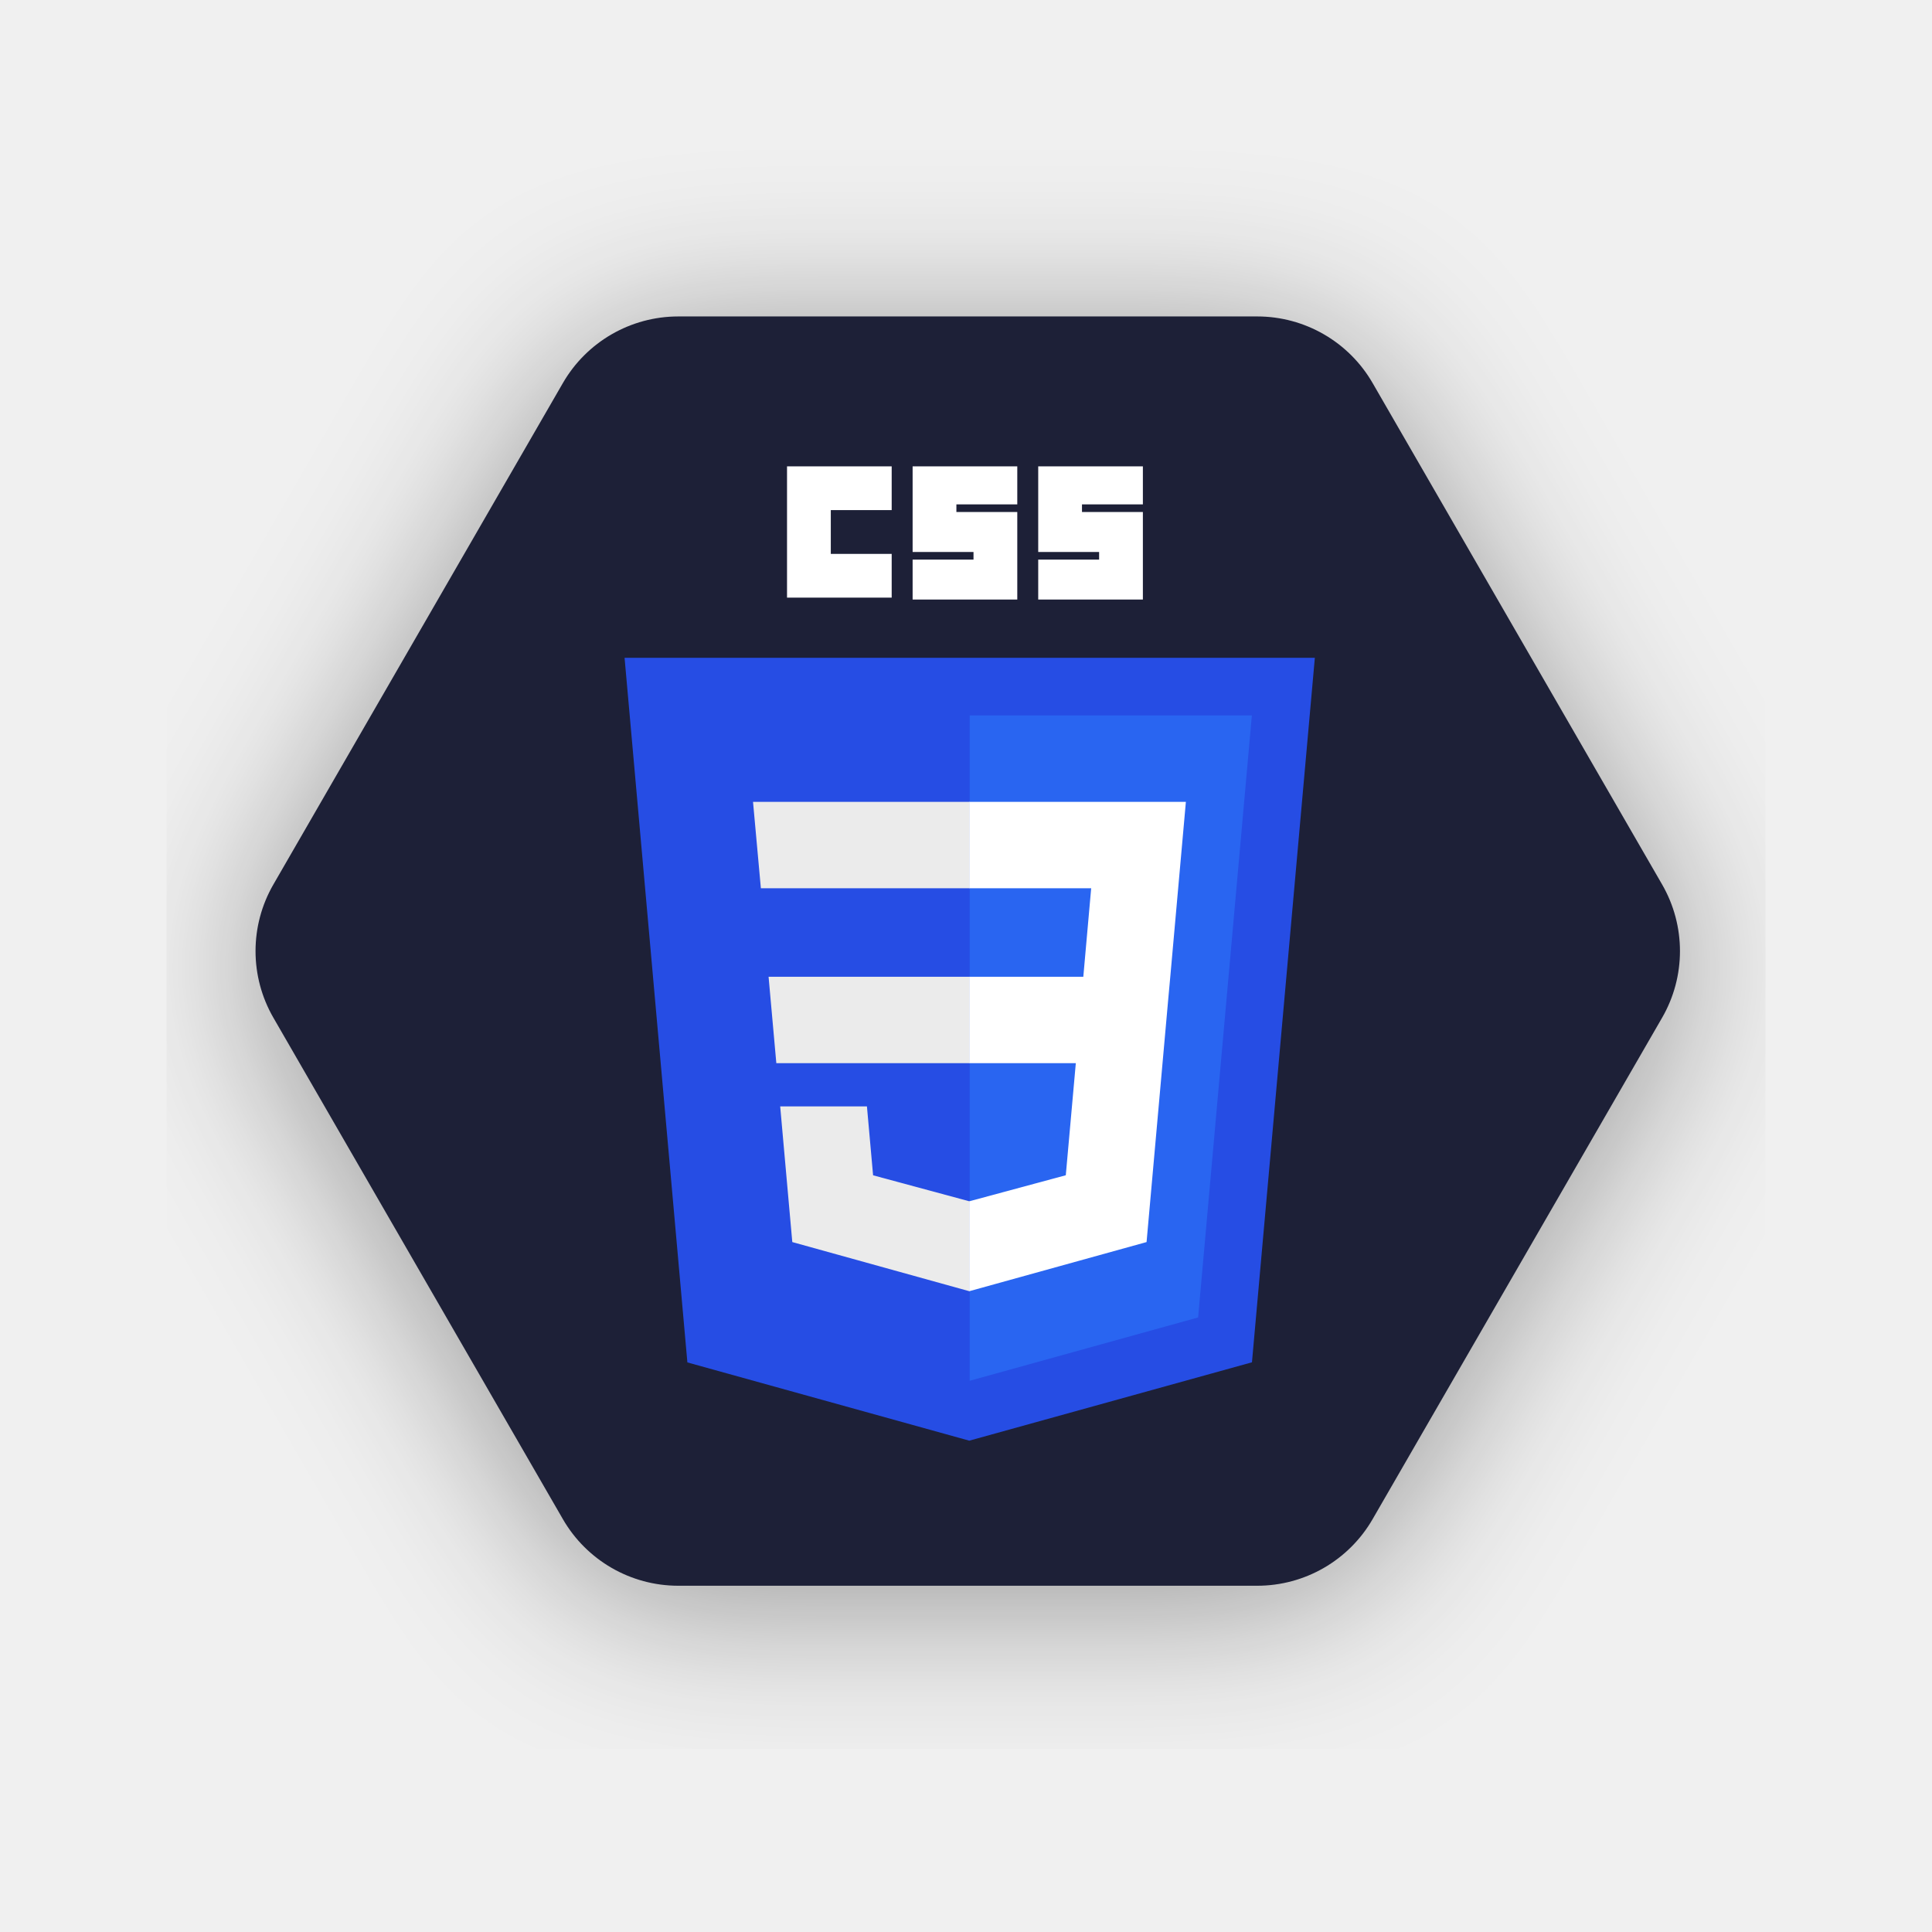
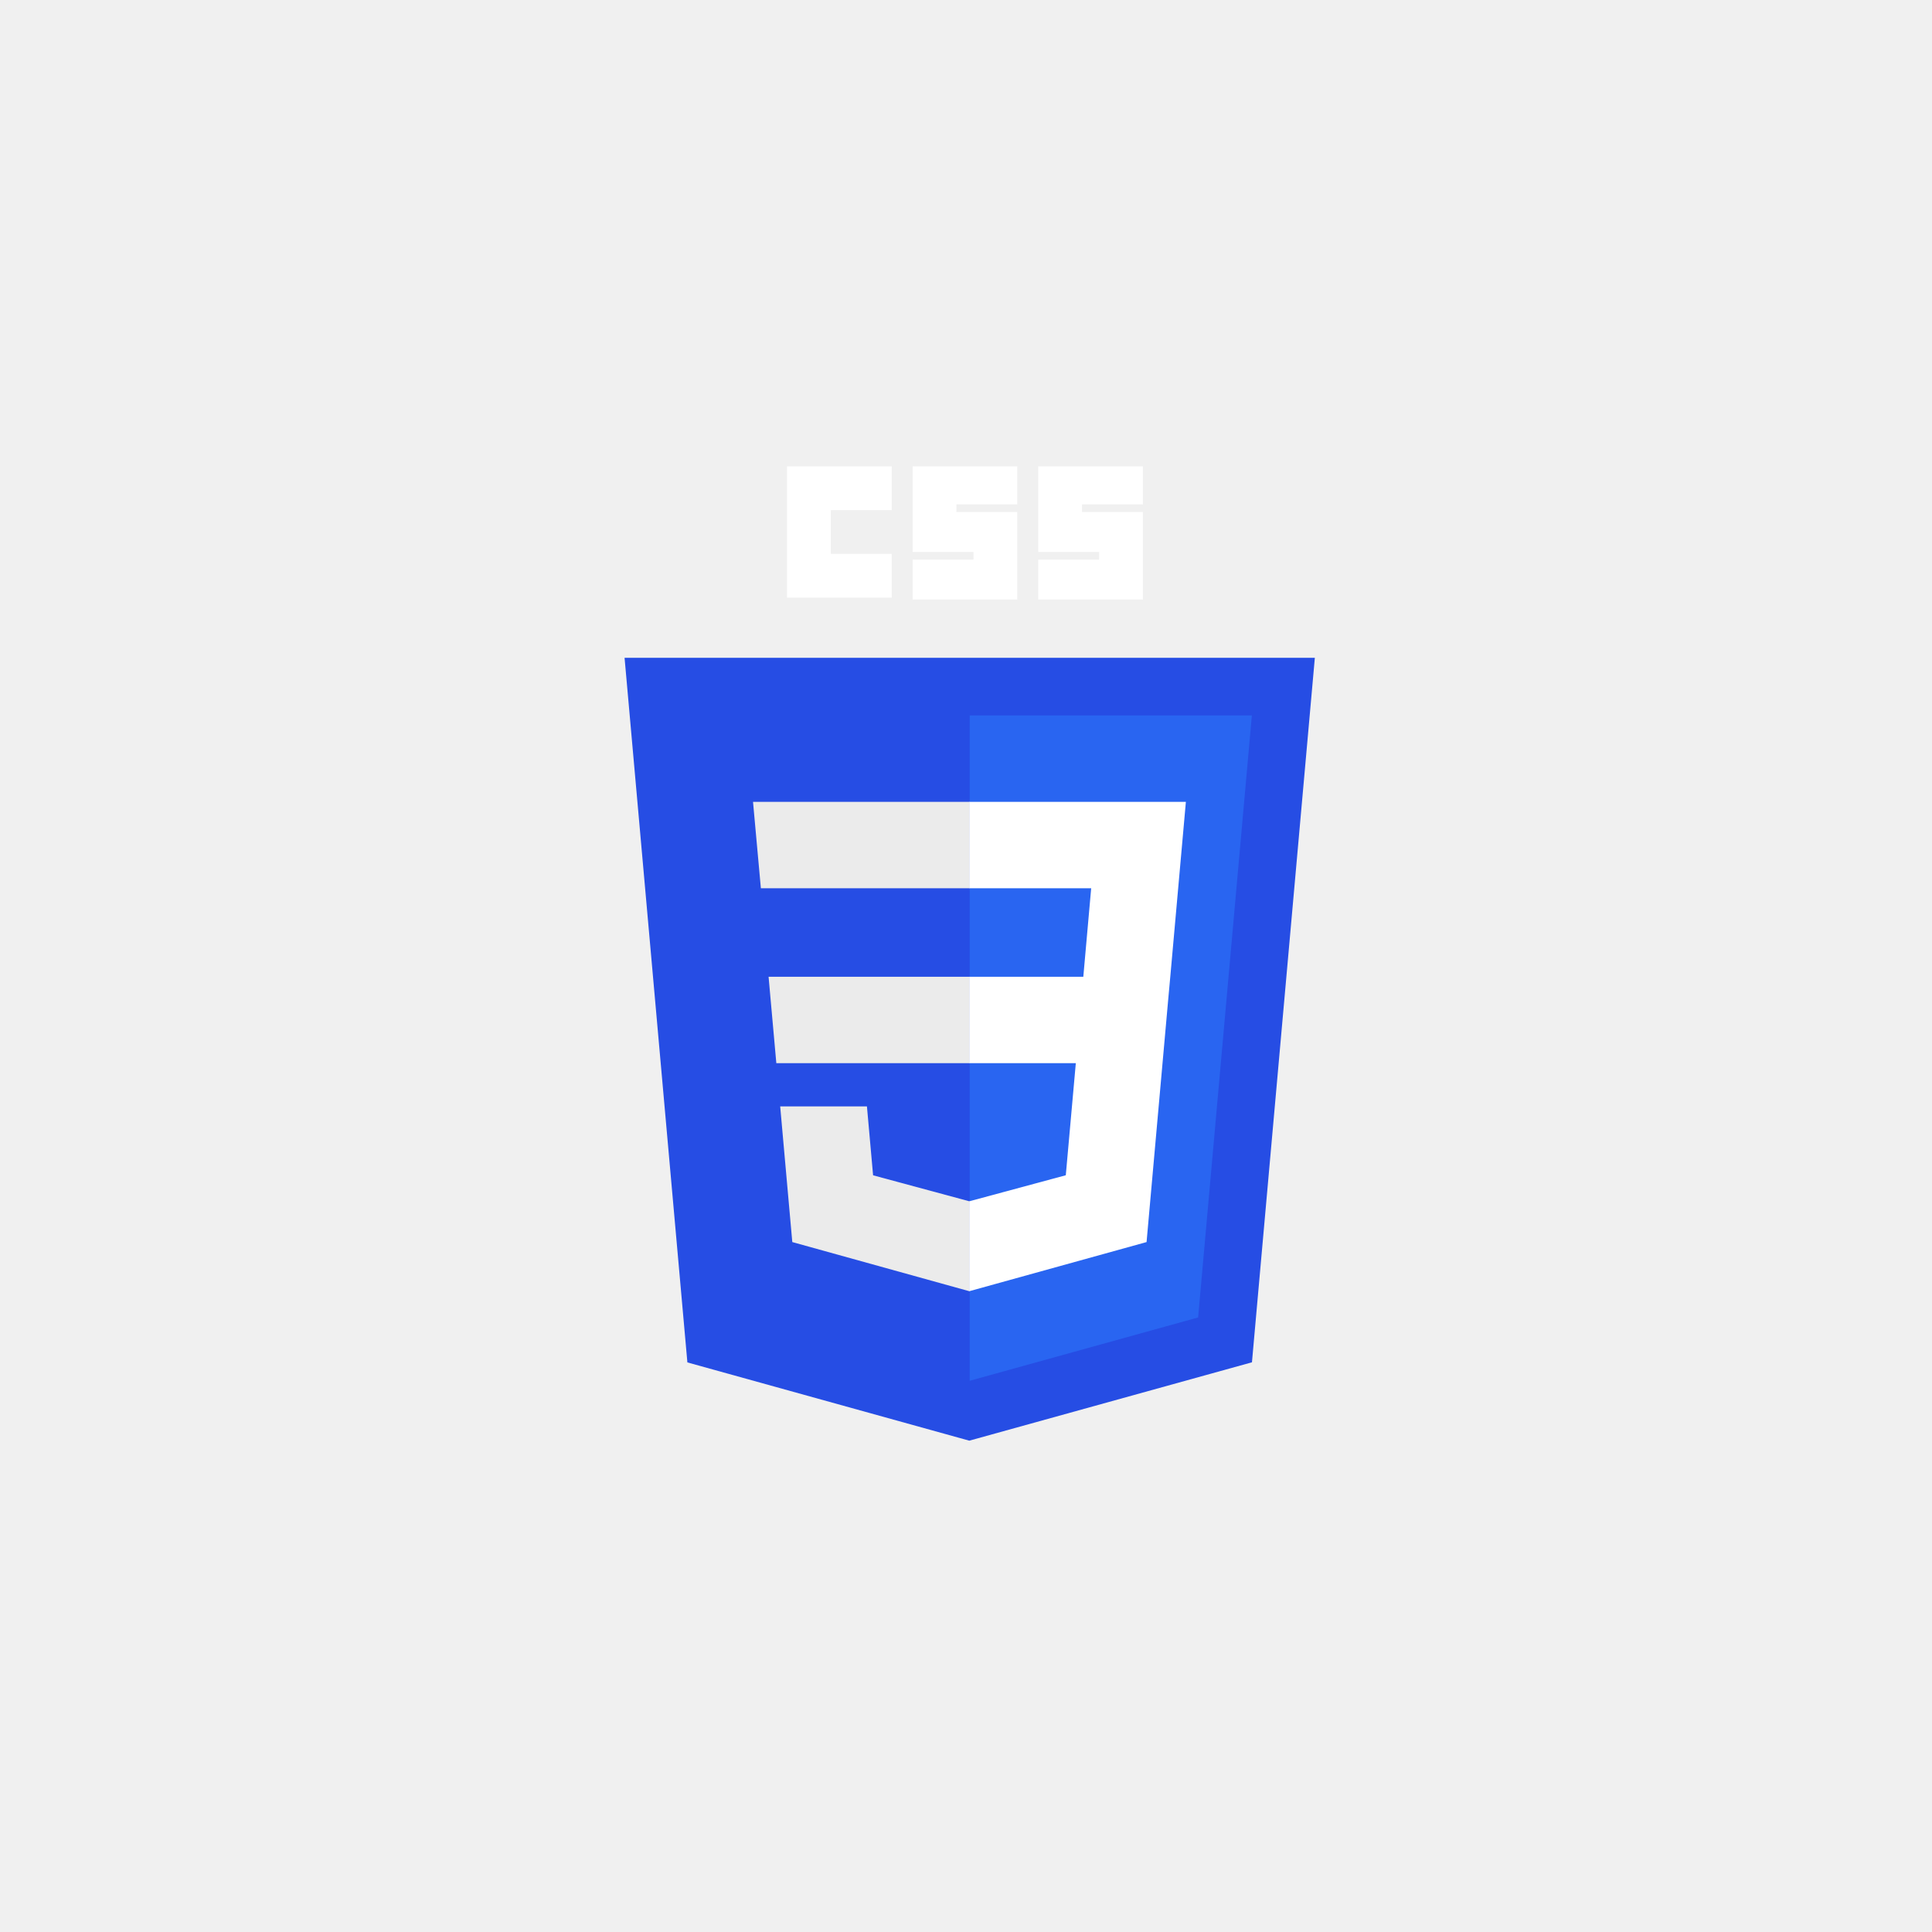
<svg xmlns="http://www.w3.org/2000/svg" width="232" height="232" viewBox="0 0 232 232" fill="none">
-   <g clip-path="url(#clip0)" filter="url(#filter0_d)">
-     <path d="M67.591 46C70.45 41.05 75.732 38 81.448 38L150.973 38C156.689 38 161.971 41.05 164.829 46L199.591 106.21C202.45 111.161 202.45 117.26 199.591 122.21L164.829 182.42C161.971 187.371 156.689 190.42 150.973 190.42L81.448 190.42C75.732 190.42 70.45 187.371 67.591 182.42L32.829 122.21C29.971 117.26 29.971 111.161 32.829 106.21L67.591 46Z" fill="#1D2037" />
-     <g clip-path="url(#clip1)">
-       <path d="M157.89 78.993L150.339 163.589L116.394 173L82.543 163.603L75 78.993H157.89Z" fill="#264DE4" />
-       <path d="M143.874 158.203L150.327 85.911H116.445V165.807L143.874 158.203Z" fill="#2965F1" />
-       <path d="M92.293 117.292L93.224 127.669H116.445V117.292H92.293Z" fill="#EBEBEB" />
-       <path d="M116.445 96.288H116.409H90.425L91.368 106.665H116.445V96.288Z" fill="#EBEBEB" />
-       <path d="M116.445 155.038V144.242L116.4 144.254L104.843 141.134L104.104 132.857H98.488H93.687L95.141 149.151L116.397 155.052L116.445 155.038Z" fill="#EBEBEB" />
-       <path d="M94.508 56H107.076V61.256H99.764V66.512H107.076V71.768H94.508V56Z" fill="white" />
-       <path d="M109.59 56H122.158V60.57H114.846V61.484H122.158V71.996H109.59V67.197H116.902V66.283H109.59V56Z" fill="white" />
-       <path d="M124.672 56H137.24V60.57H129.928V61.484H137.24V71.996H124.672V67.197H131.984V66.283H124.672V56Z" fill="white" />
-       <path d="M129.187 127.669L127.983 141.127L116.409 144.251V155.047L137.683 149.151L137.839 147.397L140.277 120.078L140.531 117.292L142.404 96.288H116.409V106.665H131.032L130.087 117.292H116.409V127.669H129.187Z" fill="white" />
-     </g>
-   </g>
-   <defs>
-     <filter id="filter0_d" x="0" y="0" width="232" height="232" filterUnits="userSpaceOnUse" color-interpolation-filters="sRGB">
-       <feFlood flood-opacity="0" result="BackgroundImageFix" />
-       <feColorMatrix in="SourceAlpha" type="matrix" values="0 0 0 0 0 0 0 0 0 0 0 0 0 0 0 0 0 0 127 0" />
-       <feOffset dy="2" />
-       <feGaussianBlur stdDeviation="10" />
-       <feColorMatrix type="matrix" values="0 0 0 0 0 0 0 0 0 0 0 0 0 0 0 0 0 0 0.375 0" />
-       <feBlend mode="normal" in2="BackgroundImageFix" result="effect1_dropShadow" />
-       <feBlend mode="normal" in="SourceGraphic" in2="effect1_dropShadow" result="shape" />
-     </filter>
-     <clipPath id="clip0">
-       <rect width="192" height="192" fill="white" transform="translate(20 18)" />
-     </clipPath>
-     <clipPath id="clip1">
-       <rect width="82.89" height="117" fill="white" transform="translate(75 56)" />
-     </clipPath>
-   </defs>
+   <path d="M157.89 78.993L150.339 163.589L116.394 173L82.543 163.603L75 78.993H157.89Z" fill="#264DE4" />
+   <path d="M143.874 158.203L150.327 85.911H116.445V165.807L143.874 158.203Z" fill="#2965F1" />
+   <path d="M92.293 117.292L93.224 127.669H116.445V117.292H92.293Z" fill="#EBEBEB" />
+   <path d="M116.445 96.288H116.409H90.425L91.368 106.665H116.445V96.288Z" fill="#EBEBEB" />
+   <path d="M116.445 155.038V144.242L116.4 144.254L104.843 141.134L104.104 132.857H98.488H93.687L95.141 149.151L116.397 155.052L116.445 155.038Z" fill="#EBEBEB" />
+   <path d="M94.508 56H107.076V61.256H99.764V66.512H107.076V71.768H94.508V56Z" fill="white" />
+   <path d="M109.59 56H122.158V60.57H114.846V61.484H122.158V71.996H109.59V67.197H116.902V66.283H109.59V56Z" fill="white" />
+   <path d="M124.672 56H137.24V60.57H129.928V61.484H137.24V71.996H124.672V67.197H131.984V66.283H124.672V56Z" fill="white" />
+   <path d="M129.187 127.669L127.983 141.127L116.409 144.251V155.047L137.683 149.151L137.839 147.397L140.277 120.078L140.531 117.292L142.404 96.288H116.409V106.665H131.032L130.087 117.292H116.409V127.669H129.187Z" fill="white" />
</svg>
